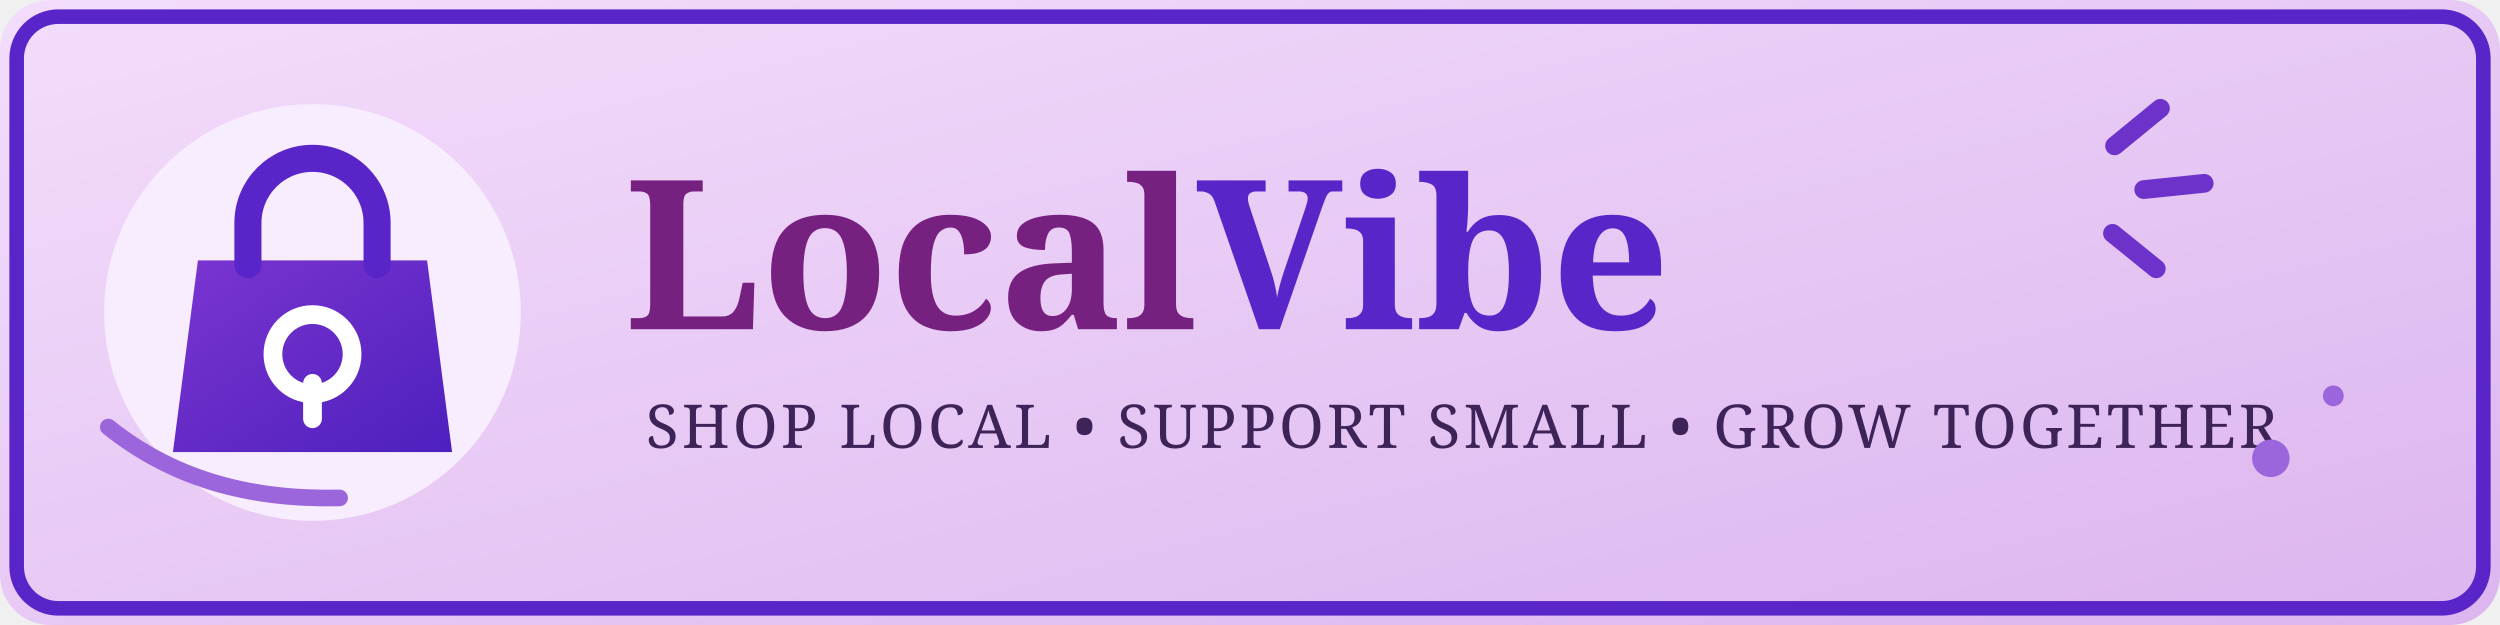
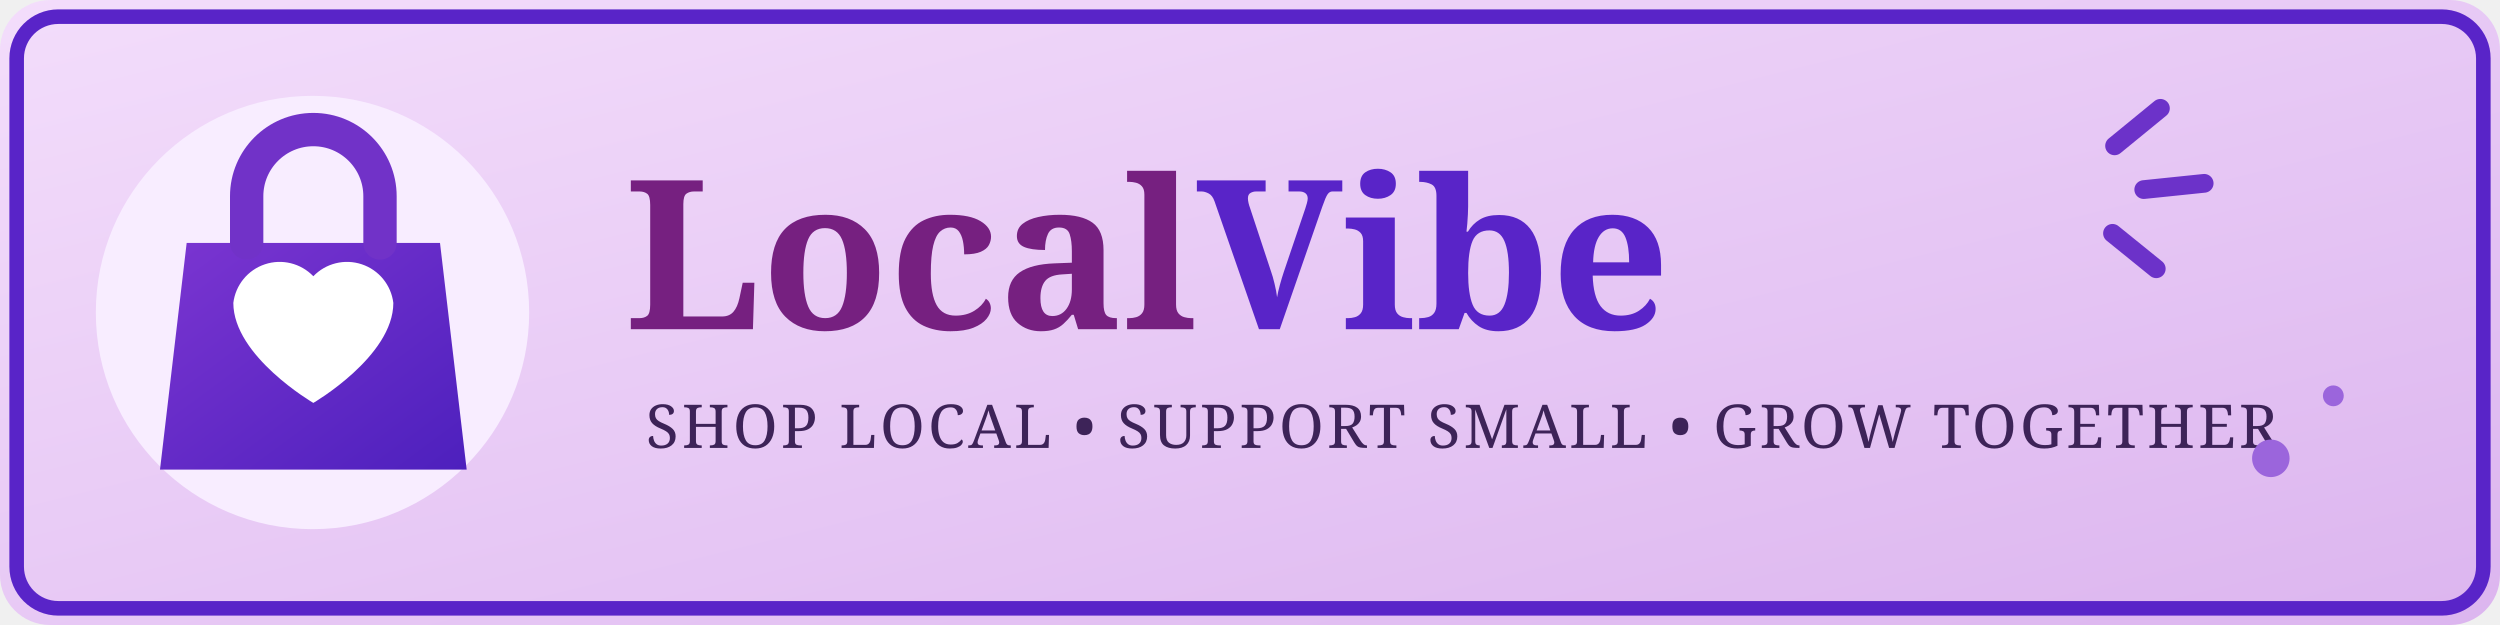
<svg xmlns="http://www.w3.org/2000/svg" width="1200" height="300" viewBox="0 0 1200 300">
  <defs>
    <linearGradient id="bg" x1="0" y1="0" x2="1" y2="1">
      <stop offset="0" stop-color="#f3ddfb" />
      <stop offset="1" stop-color="#dcb5ef" />
    </linearGradient>
    <linearGradient id="purple" x1="0" y1="0" x2="1" y2="1">
      <stop offset="0" stop-color="#7b35d1" />
      <stop offset="1" stop-color="#4d20bd" />
    </linearGradient>
  </defs>
  <rect width="1200" height="300" rx="24" fill="url(#bg)" />
  <rect x="8" y="8" width="1184" height="284" rx="20" fill="none" stroke="#5924c8" stroke-width="7" />
-   <circle cx="150" cy="150" r="100" fill="#f8edff" />
-   <path d="M95 125h110l12 92H83z" fill="url(#purple)" />
-   <path d="M119 127v-20a31 31 0 0 1 62 0v20" fill="none" stroke="#5924c8" stroke-width="13" stroke-linecap="round" />
-   <path d="M150 151a19 19 0 1 0 0 38 19 19 0 0 0 0-38m0 33v17" fill="none" stroke="#fff" stroke-width="9" stroke-linecap="round" />
-   <path d="M52 205c30 24 66 35 111 34" fill="none" stroke="#9b65dc" stroke-width="8" stroke-linecap="round" />
+   <circle cx="150" cy="150" r="104" fill="#f8edff" />
+   <g transform="translate(48 43) scale(3.2)">
+     <path d="M13 23h38l4 34H9l4-34Z" fill="url(#purple)" />
+     <path d="M22 23v-7a10 10 0 0 1 20 0v7" fill="none" stroke="#7132c8" stroke-width="5" stroke-linecap="round" />
+     <path d="M32 47s-12-7-12-15a7 7 0 0 1 12-4 7 7 0 0 1 12 4c0 8-12 15-12 15Z" fill="white" />
+   </g>
  <text x="300" y="158" font-family="Georgia,serif" font-size="100" font-weight="700" fill="#762080">Local<tspan fill="#5924c8">Vibe</tspan>
  </text>
  <text x="310" y="215" font-family="Georgia,serif" font-size="29" letter-spacing="1.5" fill="#3d2358">SHOP LOCAL  •  SUPPORT SMALL  •  GROW TOGETHER</text>
  <path d="M1015 70l22-18m-8 39 29-3m-44 24 21 17" stroke="#6c32c9" stroke-width="9" stroke-linecap="round" />
  <circle cx="1090" cy="220" r="9" fill="#9b65dc" />
  <circle cx="1120" cy="190" r="5" fill="#9b65dc" />
</svg>
